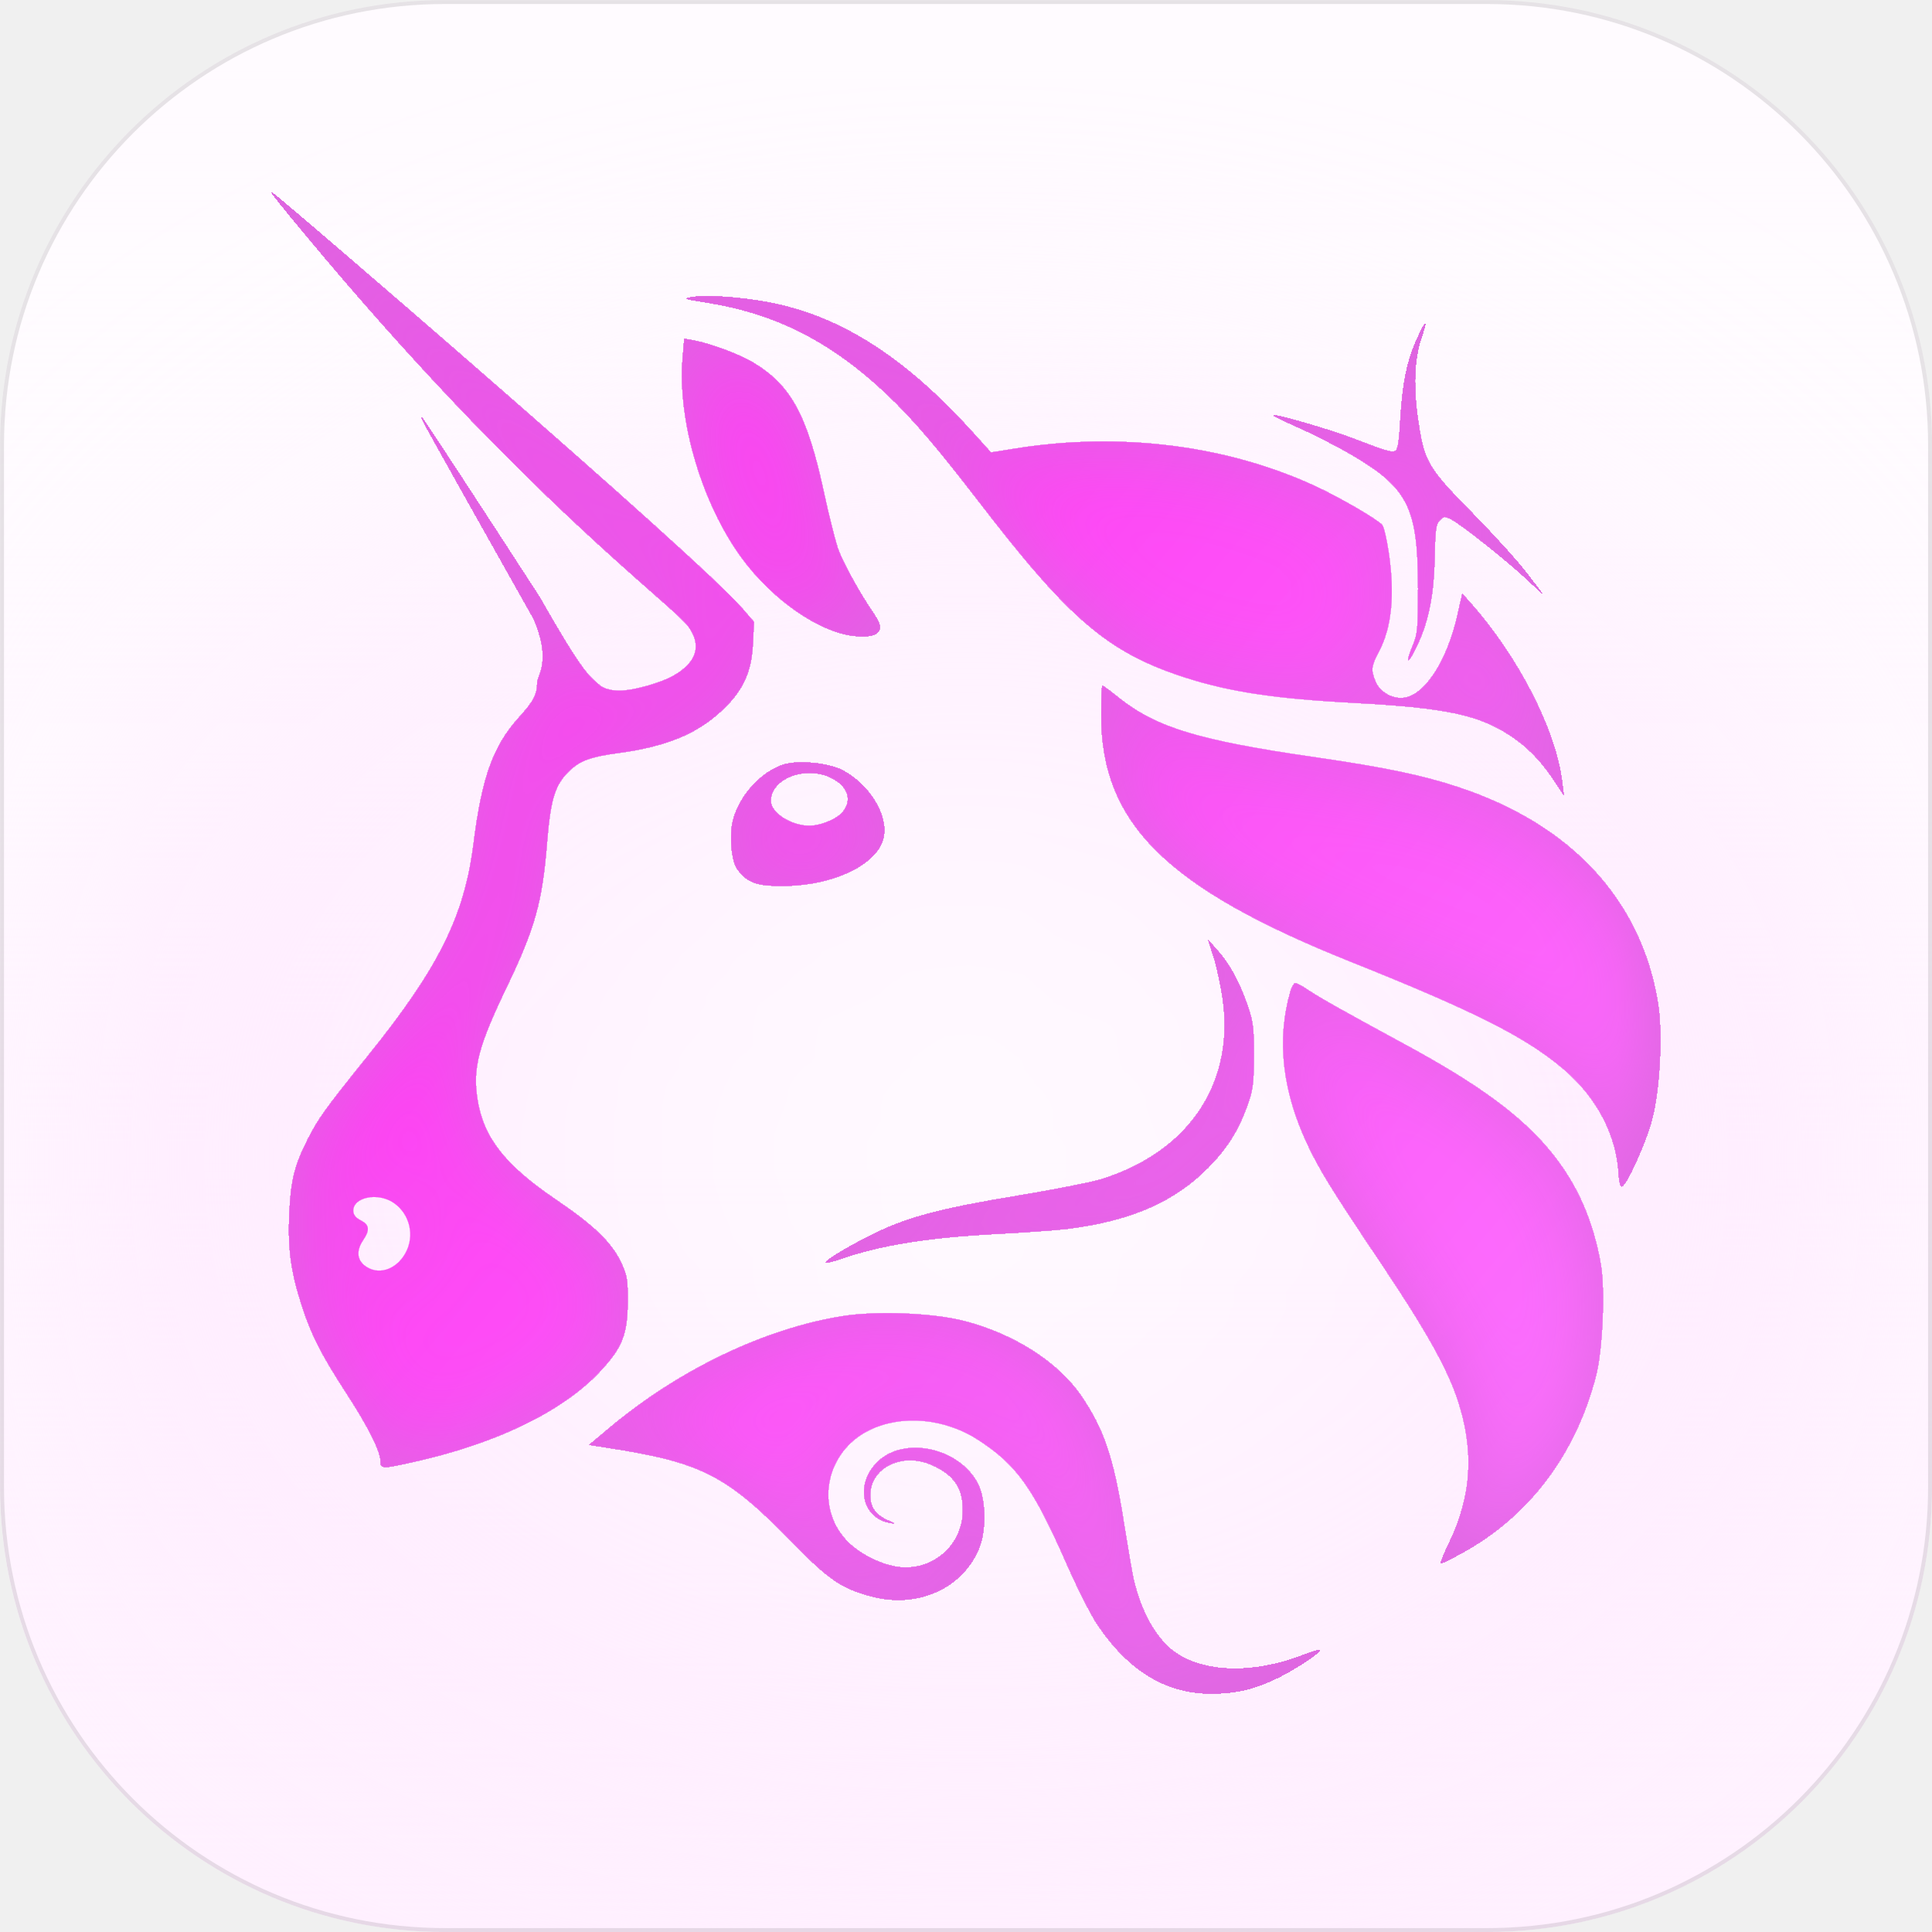
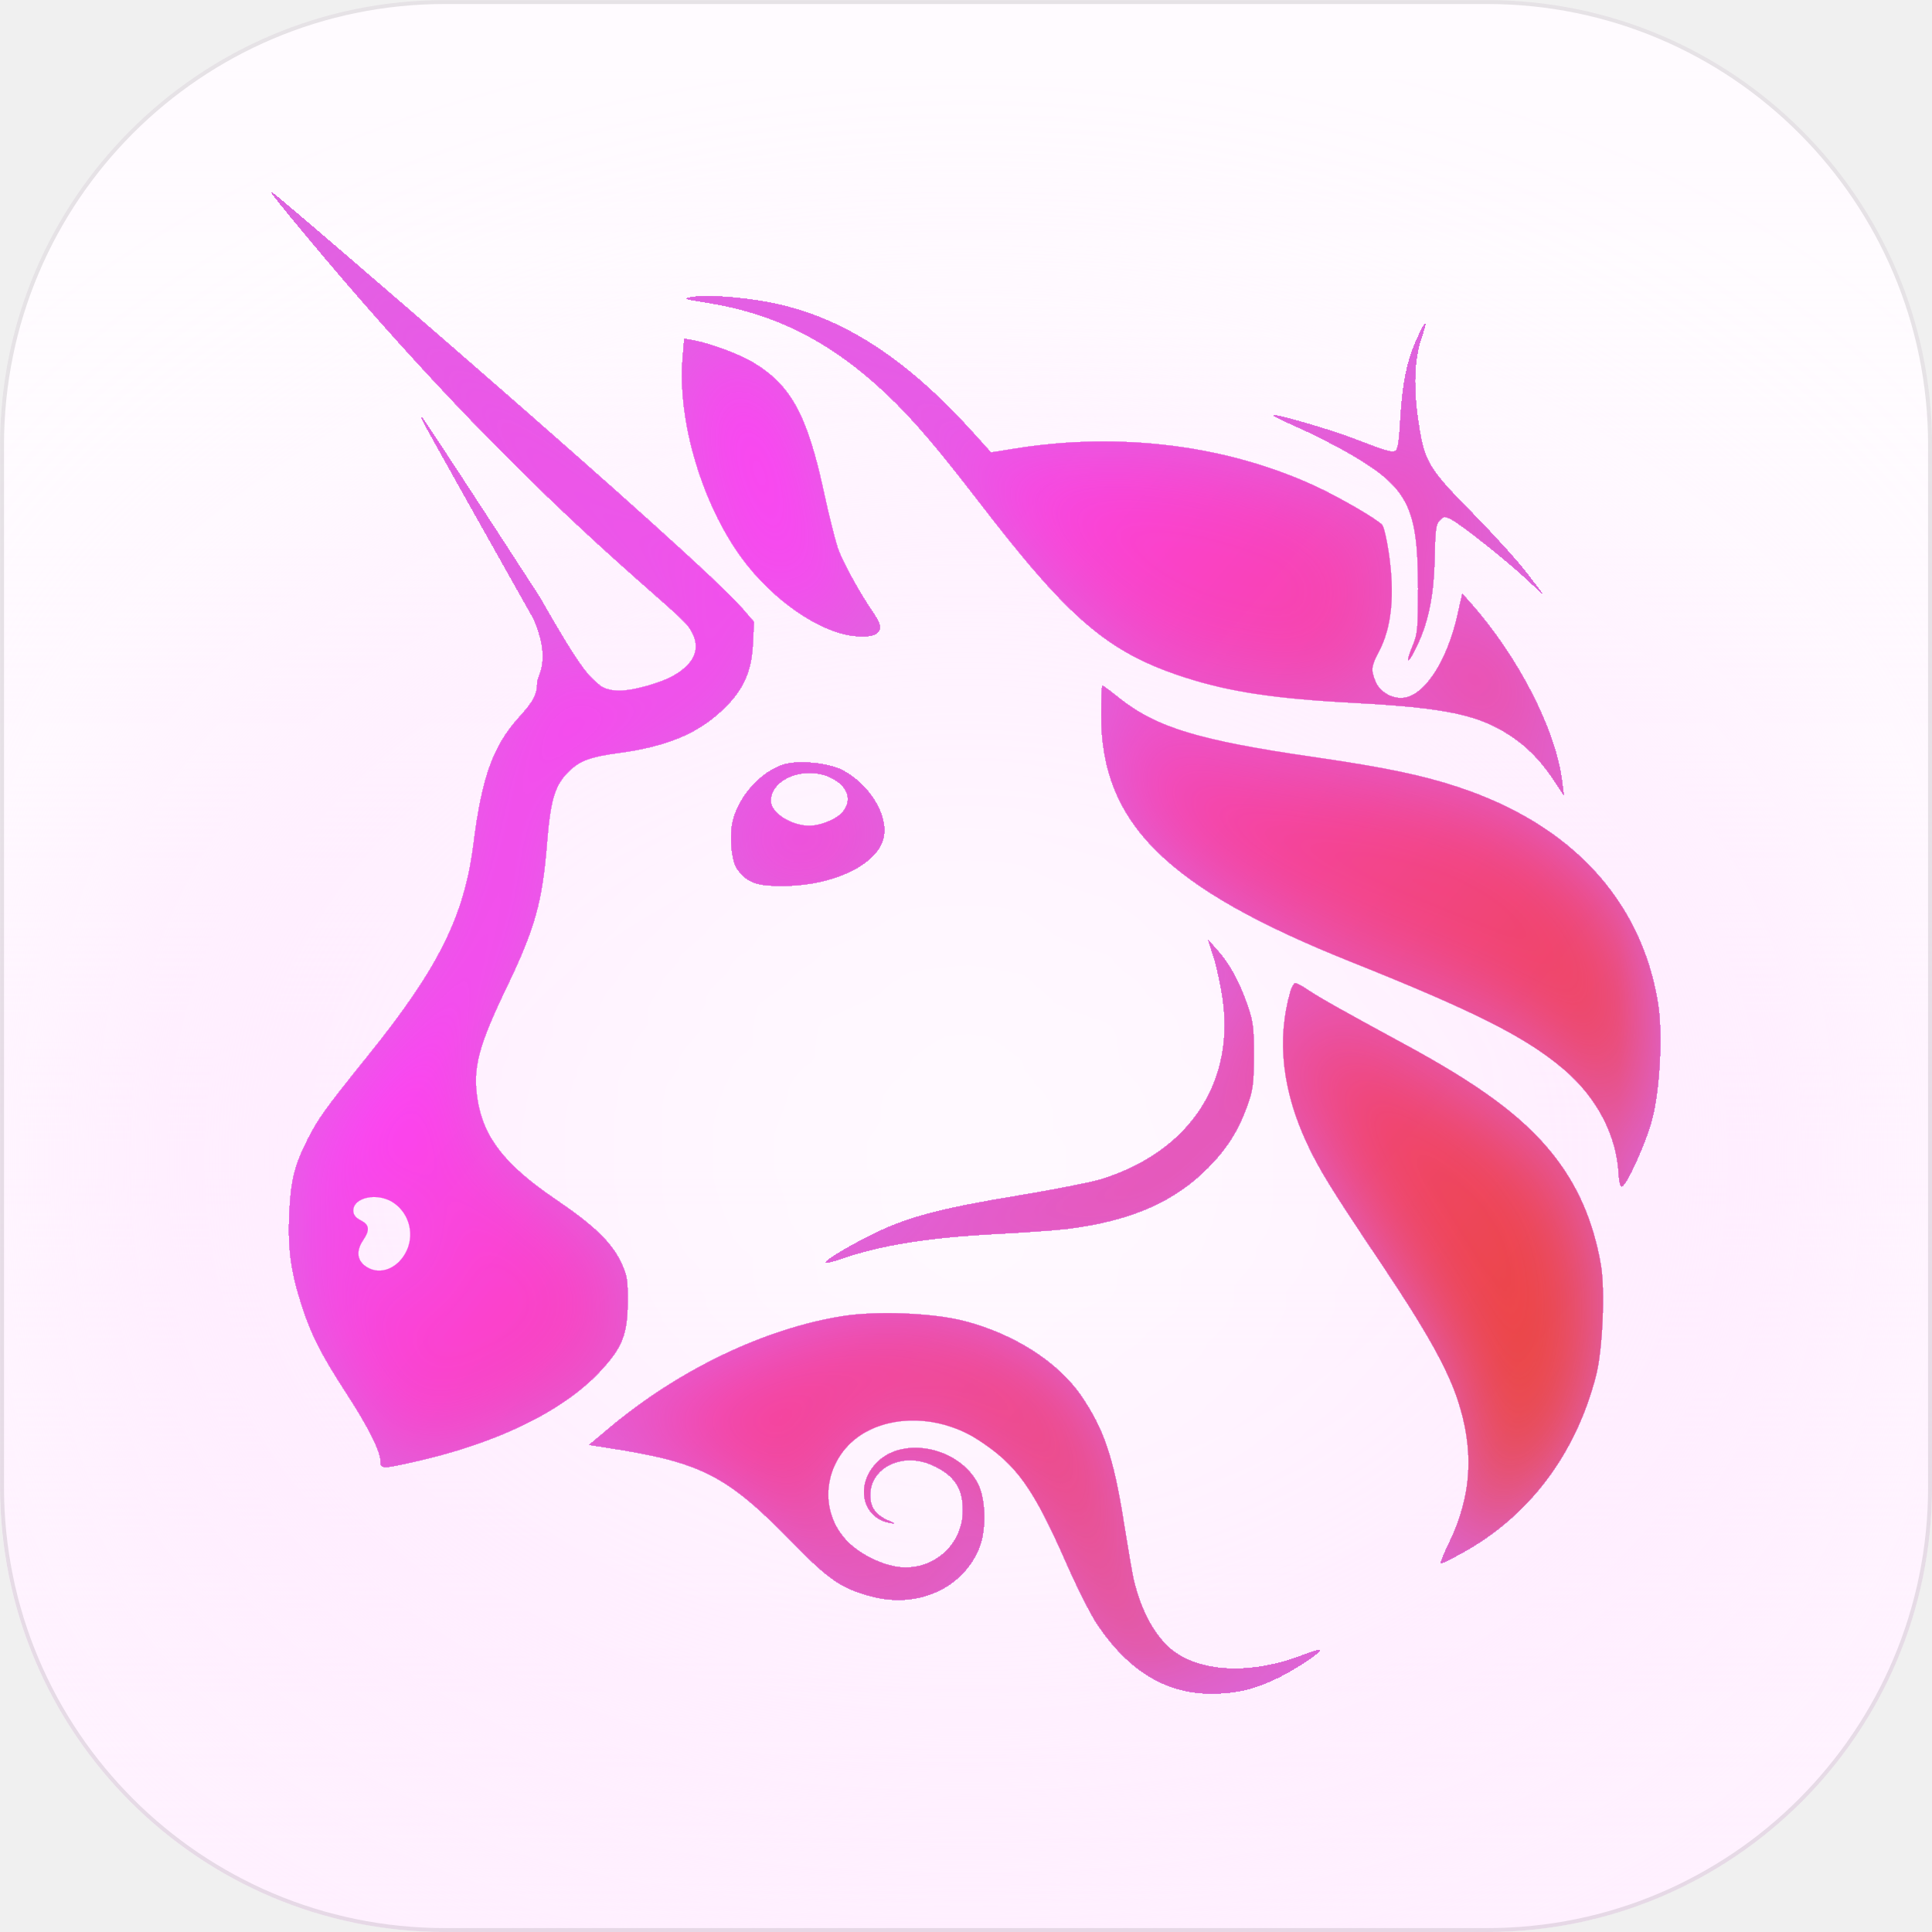
<svg xmlns="http://www.w3.org/2000/svg" width="20" height="20" viewBox="0 0 20 20" fill="none">
  <g clip-path="url(#clip0_2450_35919)">
    <rect width="20" height="20" rx="4.606" fill="#FFFBFF" />
    <rect width="20" height="20" rx="4.606" fill="url(#paint0_linear_2450_35919)" />
    <g filter="url(#filter0_f_2450_35919)">
      <ellipse cx="10" cy="12" rx="9.667" ry="7.667" fill="url(#paint1_radial_2450_35919)" fill-opacity="0.8" />
    </g>
    <g filter="url(#filter1_i_2450_35919)">
      <path d="M14.497 4.342C14.518 3.975 14.568 3.733 14.669 3.511C14.709 3.424 14.746 3.352 14.752 3.352C14.758 3.352 14.74 3.417 14.713 3.496C14.64 3.71 14.628 4.004 14.679 4.346C14.742 4.779 14.779 4.842 15.239 5.31C15.455 5.53 15.706 5.807 15.797 5.926L15.963 6.142L15.797 5.987C15.595 5.798 15.129 5.43 15.026 5.377C14.957 5.342 14.947 5.342 14.905 5.384C14.866 5.423 14.857 5.482 14.852 5.757C14.843 6.187 14.784 6.463 14.642 6.739C14.566 6.888 14.553 6.856 14.623 6.688C14.675 6.562 14.68 6.507 14.68 6.091C14.679 5.255 14.579 5.054 13.995 4.709C13.847 4.622 13.602 4.496 13.452 4.43C13.302 4.363 13.183 4.305 13.187 4.301C13.204 4.285 13.774 4.45 14.003 4.538C14.345 4.669 14.401 4.686 14.443 4.67C14.47 4.659 14.484 4.579 14.497 4.342Z" fill="url(#paint2_linear_2450_35919)" />
      <path d="M7.284 3.126C7.082 3.094 7.073 3.091 7.168 3.076C7.351 3.048 7.782 3.086 8.08 3.157C8.773 3.32 9.405 3.74 10.079 4.486L10.258 4.684L10.514 4.643C11.593 4.471 12.69 4.608 13.608 5.029C13.861 5.145 14.259 5.376 14.309 5.435C14.325 5.454 14.354 5.576 14.374 5.706C14.442 6.155 14.408 6.499 14.269 6.756C14.194 6.896 14.19 6.94 14.241 7.06C14.281 7.156 14.393 7.227 14.505 7.226C14.733 7.226 14.979 6.86 15.092 6.35L15.138 6.147L15.227 6.248C15.718 6.801 16.104 7.555 16.17 8.092L16.188 8.231L16.105 8.104C15.963 7.885 15.82 7.736 15.637 7.616C15.308 7.399 14.96 7.326 14.037 7.277C13.203 7.234 12.732 7.163 12.264 7.012C11.468 6.754 11.067 6.41 10.122 5.178C9.702 4.631 9.443 4.328 9.185 4.084C8.598 3.53 8.022 3.239 7.284 3.126Z" fill="url(#paint3_linear_2450_35919)" />
      <path d="M7.678 5.776C7.266 5.214 7.012 4.351 7.067 3.707L7.084 3.507L7.178 3.524C7.354 3.556 7.657 3.668 7.798 3.754C8.188 3.989 8.356 4.298 8.528 5.093C8.578 5.325 8.644 5.589 8.674 5.678C8.723 5.821 8.908 6.156 9.058 6.374C9.166 6.531 9.094 6.605 8.855 6.584C8.49 6.551 7.996 6.212 7.678 5.776Z" fill="url(#paint4_linear_2450_35919)" />
      <path d="M13.998 9.962C12.077 9.194 11.4 8.526 11.4 7.4C11.4 7.235 11.406 7.099 11.413 7.099C11.42 7.099 11.494 7.154 11.578 7.221C11.968 7.531 12.404 7.664 13.612 7.839C14.322 7.942 14.723 8.025 15.091 8.147C16.264 8.533 16.99 9.318 17.163 10.386C17.213 10.696 17.184 11.278 17.102 11.585C17.038 11.828 16.841 12.264 16.789 12.281C16.775 12.286 16.761 12.231 16.757 12.156C16.737 11.755 16.533 11.364 16.191 11.072C15.801 10.739 15.278 10.474 13.998 9.962Z" fill="url(#paint5_linear_2450_35919)" />
      <path d="M12.649 10.282C12.625 10.139 12.584 9.958 12.556 9.878L12.508 9.733L12.598 9.834C12.725 9.975 12.824 10.155 12.909 10.394C12.973 10.577 12.98 10.631 12.98 10.928C12.979 11.22 12.971 11.281 12.912 11.446C12.818 11.705 12.701 11.889 12.506 12.087C12.155 12.442 11.704 12.638 11.053 12.72C10.94 12.734 10.61 12.758 10.32 12.773C9.589 12.811 9.108 12.889 8.675 13.04C8.613 13.061 8.558 13.074 8.552 13.069C8.535 13.052 8.829 12.877 9.072 12.761C9.415 12.597 9.756 12.507 10.521 12.381C10.898 12.318 11.288 12.242 11.387 12.212C12.322 11.927 12.803 11.192 12.649 10.282Z" fill="url(#paint6_linear_2450_35919)" />
      <path d="M13.53 11.836C13.275 11.291 13.216 10.764 13.356 10.273C13.371 10.221 13.395 10.178 13.409 10.178C13.424 10.178 13.484 10.21 13.543 10.25C13.661 10.329 13.897 10.461 14.525 10.802C15.31 11.226 15.757 11.556 16.061 11.932C16.328 12.261 16.492 12.636 16.572 13.093C16.617 13.352 16.59 13.975 16.523 14.236C16.312 15.059 15.822 15.704 15.123 16.081C15.021 16.137 14.929 16.182 14.919 16.182C14.909 16.182 14.946 16.088 15.002 15.973C15.237 15.484 15.264 15.009 15.086 14.48C14.977 14.156 14.755 13.761 14.307 13.093C13.786 12.317 13.658 12.11 13.53 11.836Z" fill="url(#paint7_linear_2450_35919)" />
      <path d="M6.313 14.779C7.026 14.18 7.913 13.755 8.721 13.625C9.07 13.569 9.65 13.591 9.972 13.673C10.489 13.804 10.952 14.099 11.192 14.45C11.427 14.793 11.528 15.091 11.633 15.756C11.675 16.018 11.72 16.282 11.733 16.341C11.812 16.686 11.966 16.961 12.156 17.1C12.458 17.319 12.978 17.333 13.489 17.135C13.576 17.101 13.651 17.078 13.657 17.083C13.675 17.101 13.418 17.273 13.236 17.363C12.991 17.484 12.797 17.531 12.539 17.531C12.07 17.531 11.681 17.294 11.357 16.811C11.293 16.716 11.149 16.432 11.038 16.179C10.695 15.402 10.526 15.165 10.128 14.907C9.782 14.681 9.335 14.641 8.999 14.805C8.558 15.02 8.435 15.58 8.751 15.935C8.876 16.076 9.111 16.198 9.302 16.222C9.66 16.266 9.968 15.995 9.968 15.636C9.968 15.402 9.878 15.269 9.651 15.167C9.34 15.028 9.007 15.191 9.008 15.48C9.009 15.604 9.063 15.681 9.188 15.738C9.268 15.773 9.27 15.776 9.204 15.763C8.92 15.704 8.853 15.363 9.082 15.136C9.357 14.864 9.925 14.984 10.121 15.356C10.203 15.512 10.212 15.822 10.141 16.01C9.981 16.429 9.514 16.65 9.041 16.53C8.718 16.448 8.587 16.36 8.198 15.962C7.523 15.271 7.261 15.137 6.287 14.986L6.101 14.957L6.313 14.779Z" fill="url(#paint8_linear_2450_35919)" />
      <path fill-rule="evenodd" clip-rule="evenodd" d="M3.145 2.407C5.4 5.127 6.953 6.249 7.126 6.486C7.268 6.682 7.214 6.858 6.97 6.996C6.835 7.072 6.555 7.15 6.416 7.15C6.258 7.15 6.203 7.09 6.203 7.09C6.112 7.003 6.06 7.018 5.589 6.188C4.936 5.18 4.389 4.345 4.374 4.331C4.34 4.298 4.34 4.299 5.523 6.402C5.714 6.84 5.561 7.001 5.561 7.063C5.561 7.19 5.526 7.257 5.368 7.432C5.106 7.723 4.988 8.05 4.903 8.728C4.808 9.487 4.541 10.023 3.8 10.941C3.367 11.479 3.296 11.577 3.186 11.794C3.049 12.066 3.011 12.219 2.995 12.563C2.979 12.928 3.011 13.163 3.123 13.511C3.221 13.816 3.323 14.017 3.584 14.42C3.81 14.767 3.94 15.025 3.94 15.126C3.94 15.206 3.956 15.207 4.305 15.128C5.142 14.94 5.822 14.61 6.204 14.205C6.441 13.954 6.496 13.816 6.498 13.473C6.499 13.248 6.491 13.201 6.43 13.072C6.331 12.862 6.15 12.687 5.751 12.416C5.228 12.061 5.004 11.775 4.943 11.382C4.892 11.059 4.951 10.831 5.24 10.229C5.54 9.605 5.614 9.34 5.664 8.711C5.696 8.305 5.741 8.145 5.859 8.016C5.981 7.882 6.091 7.837 6.394 7.796C6.888 7.729 7.203 7.602 7.461 7.365C7.686 7.159 7.78 6.962 7.794 6.664L7.805 6.438L7.68 6.293C7.226 5.767 2.841 1.994 2.813 1.994C2.807 1.994 2.956 2.18 3.145 2.407ZM4.195 12.976C4.298 12.795 4.243 12.563 4.071 12.449C3.909 12.342 3.657 12.393 3.657 12.532C3.657 12.575 3.681 12.606 3.734 12.633C3.824 12.679 3.831 12.731 3.76 12.837C3.688 12.944 3.694 13.038 3.776 13.102C3.909 13.205 4.097 13.149 4.195 12.976Z" fill="url(#paint9_linear_2450_35919)" />
      <path fill-rule="evenodd" clip-rule="evenodd" d="M8.117 7.914C7.885 7.985 7.659 8.229 7.59 8.485C7.547 8.642 7.571 8.916 7.635 9C7.738 9.137 7.838 9.173 8.107 9.171C8.636 9.168 9.095 8.942 9.148 8.661C9.192 8.43 8.99 8.111 8.712 7.97C8.569 7.898 8.264 7.869 8.117 7.914ZM8.734 8.394C8.816 8.279 8.78 8.155 8.641 8.071C8.378 7.911 7.979 8.043 7.979 8.291C7.979 8.414 8.187 8.548 8.377 8.548C8.504 8.548 8.678 8.473 8.734 8.394Z" fill="url(#paint10_linear_2450_35919)" />
    </g>
  </g>
  <rect x="0.021" y="0.021" width="19.959" height="19.959" rx="4.585" stroke="black" stroke-opacity="0.1" stroke-width="0.041" />
  <defs>
    <filter id="filter0_f_2450_35919" x="-3.167" y="0.833" width="26.333" height="22.333" filterUnits="userSpaceOnUse" color-interpolation-filters="sRGB">
      <feFlood flood-opacity="0" result="BackgroundImageFix" />
      <feBlend mode="normal" in="SourceGraphic" in2="BackgroundImageFix" result="shape" />
      <feGaussianBlur stdDeviation="1.75" result="effect1_foregroundBlur_2450_35919" />
    </filter>
    <filter id="filter1_i_2450_35919" x="2.812" y="1.994" width="14.375" height="15.538" filterUnits="userSpaceOnUse" color-interpolation-filters="sRGB">
      <feFlood flood-opacity="0" result="BackgroundImageFix" />
      <feBlend mode="normal" in="SourceGraphic" in2="BackgroundImageFix" result="shape" />
      <feColorMatrix in="SourceAlpha" type="matrix" values="0 0 0 0 0 0 0 0 0 0 0 0 0 0 0 0 0 0 127 0" result="hardAlpha" />
      <feOffset />
      <feGaussianBlur stdDeviation="0.472" />
      <feComposite in2="hardAlpha" operator="arithmetic" k2="-1" k3="1" />
      <feColorMatrix type="matrix" values="0 0 0 0 0.865 0 0 0 0 0.401 0 0 0 0 0.875 0 0 0 1 0" />
      <feBlend mode="normal" in2="shape" result="effect1_innerShadow_2450_35919" />
    </filter>
    <linearGradient id="paint0_linear_2450_35919" x1="7.667" y1="20" x2="7.667" y2="0" gradientUnits="userSpaceOnUse">
      <stop stop-color="#FFF1FF" />
      <stop offset="1" stop-color="white" stop-opacity="0" />
    </linearGradient>
    <radialGradient id="paint1_radial_2450_35919" cx="0" cy="0" r="1" gradientUnits="userSpaceOnUse" gradientTransform="translate(10.0123 11.9901) rotate(35.9783) scale(9.71138 9.26994)">
      <stop stop-color="white" />
      <stop offset="1" stop-color="#FFE3FF" />
    </radialGradient>
    <linearGradient id="paint2_linear_2450_35919" x1="16.465" y1="15.099" x2="7.333" y2="7.333" gradientUnits="userSpaceOnUse">
-       <stop stop-color="#FC72FF" />
+       <stop stop-color="#EA462B" />
      <stop offset="1" stop-color="#FF41F4" />
    </linearGradient>
    <linearGradient id="paint3_linear_2450_35919" x1="16.465" y1="15.099" x2="7.333" y2="7.333" gradientUnits="userSpaceOnUse">
-       <stop stop-color="#FC72FF" />
+       <stop stop-color="#EA462B" />
      <stop offset="1" stop-color="#FF41F4" />
    </linearGradient>
    <linearGradient id="paint4_linear_2450_35919" x1="16.465" y1="15.099" x2="7.333" y2="7.333" gradientUnits="userSpaceOnUse">
-       <stop stop-color="#FC72FF" />
+       <stop stop-color="#EA462B" />
      <stop offset="1" stop-color="#FF41F4" />
    </linearGradient>
    <linearGradient id="paint5_linear_2450_35919" x1="16.465" y1="15.099" x2="7.333" y2="7.333" gradientUnits="userSpaceOnUse">
-       <stop stop-color="#FC72FF" />
+       <stop stop-color="#EA462B" />
      <stop offset="1" stop-color="#FF41F4" />
    </linearGradient>
    <linearGradient id="paint6_linear_2450_35919" x1="16.465" y1="15.099" x2="7.333" y2="7.333" gradientUnits="userSpaceOnUse">
-       <stop stop-color="#FC72FF" />
+       <stop stop-color="#EA462B" />
      <stop offset="1" stop-color="#FF41F4" />
    </linearGradient>
    <linearGradient id="paint7_linear_2450_35919" x1="16.465" y1="15.099" x2="7.333" y2="7.333" gradientUnits="userSpaceOnUse">
-       <stop stop-color="#FC72FF" />
+       <stop stop-color="#EA462B" />
      <stop offset="1" stop-color="#FF41F4" />
    </linearGradient>
    <linearGradient id="paint8_linear_2450_35919" x1="16.465" y1="15.099" x2="7.333" y2="7.333" gradientUnits="userSpaceOnUse">
-       <stop stop-color="#FC72FF" />
+       <stop stop-color="#EA462B" />
      <stop offset="1" stop-color="#FF41F4" />
    </linearGradient>
    <linearGradient id="paint9_linear_2450_35919" x1="16.465" y1="15.099" x2="7.333" y2="7.333" gradientUnits="userSpaceOnUse">
-       <stop stop-color="#FC72FF" />
+       <stop stop-color="#EA462B" />
      <stop offset="1" stop-color="#FF41F4" />
    </linearGradient>
    <linearGradient id="paint10_linear_2450_35919" x1="16.465" y1="15.099" x2="7.333" y2="7.333" gradientUnits="userSpaceOnUse">
-       <stop stop-color="#FC72FF" />
+       <stop stop-color="#EA462B" />
      <stop offset="1" stop-color="#FF41F4" />
    </linearGradient>
    <clipPath id="clip0_2450_35919">
      <rect width="20" height="20" rx="4.606" fill="white" />
    </clipPath>
  </defs>
</svg>
